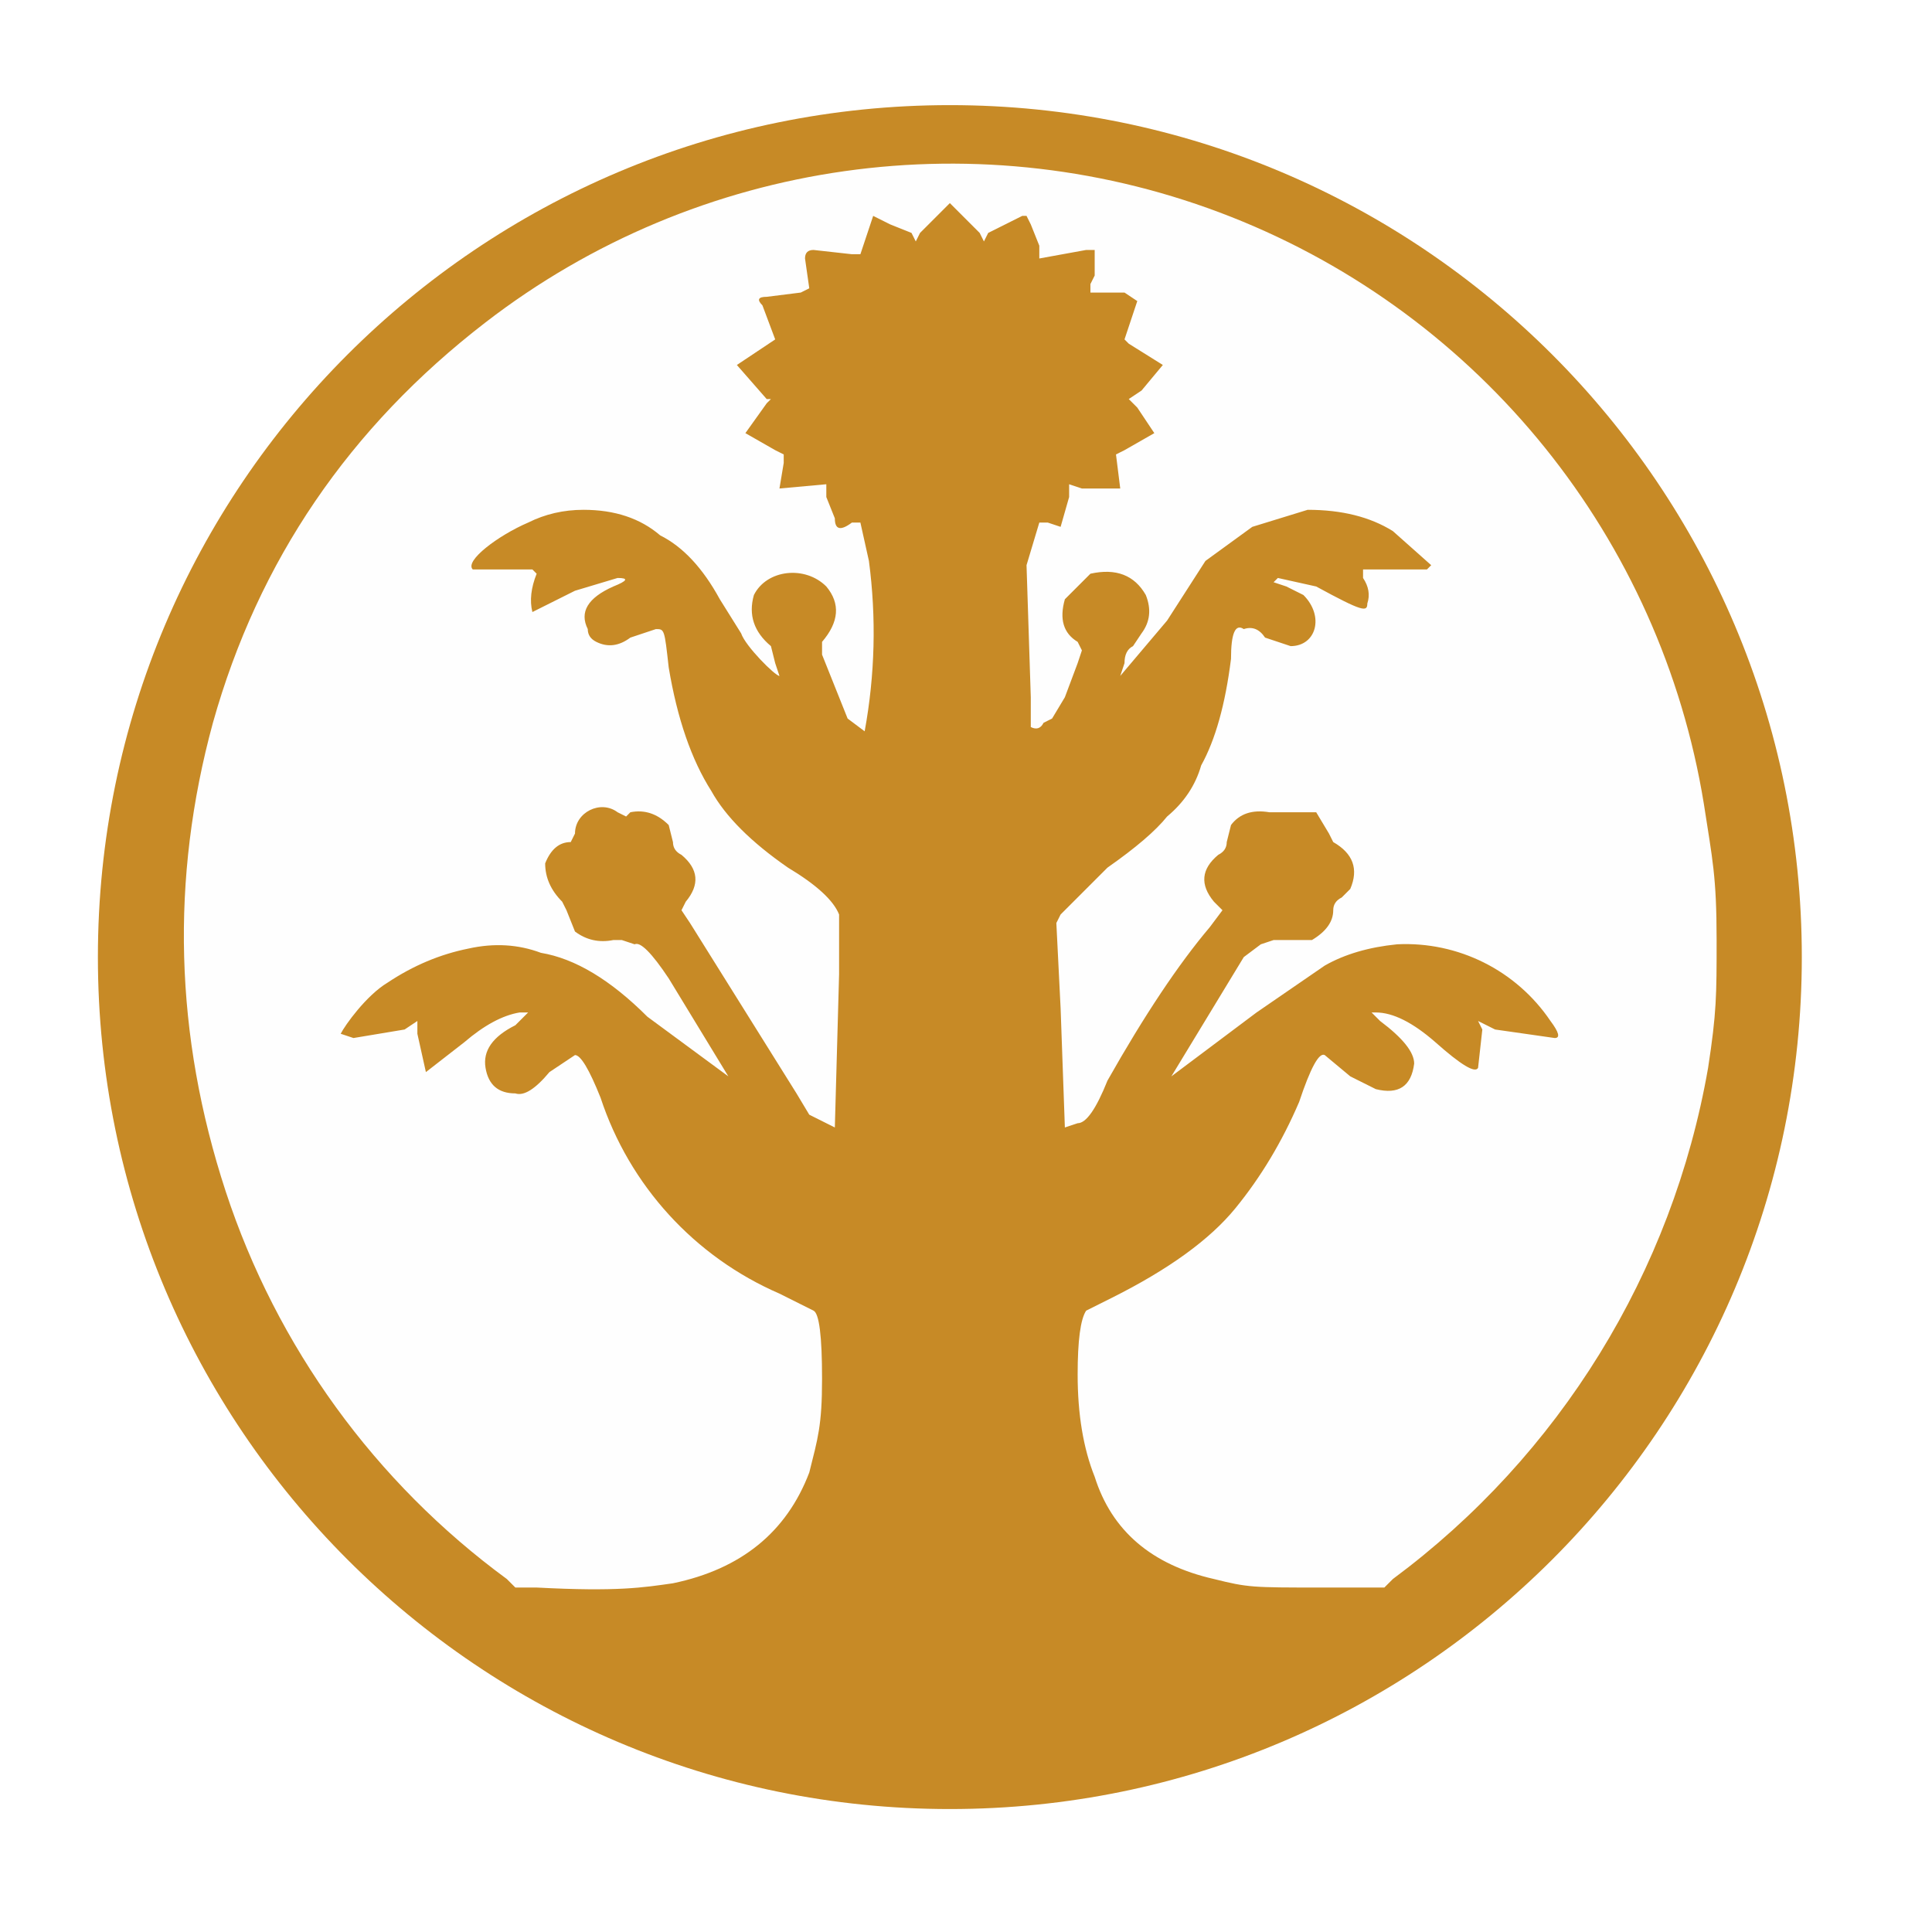
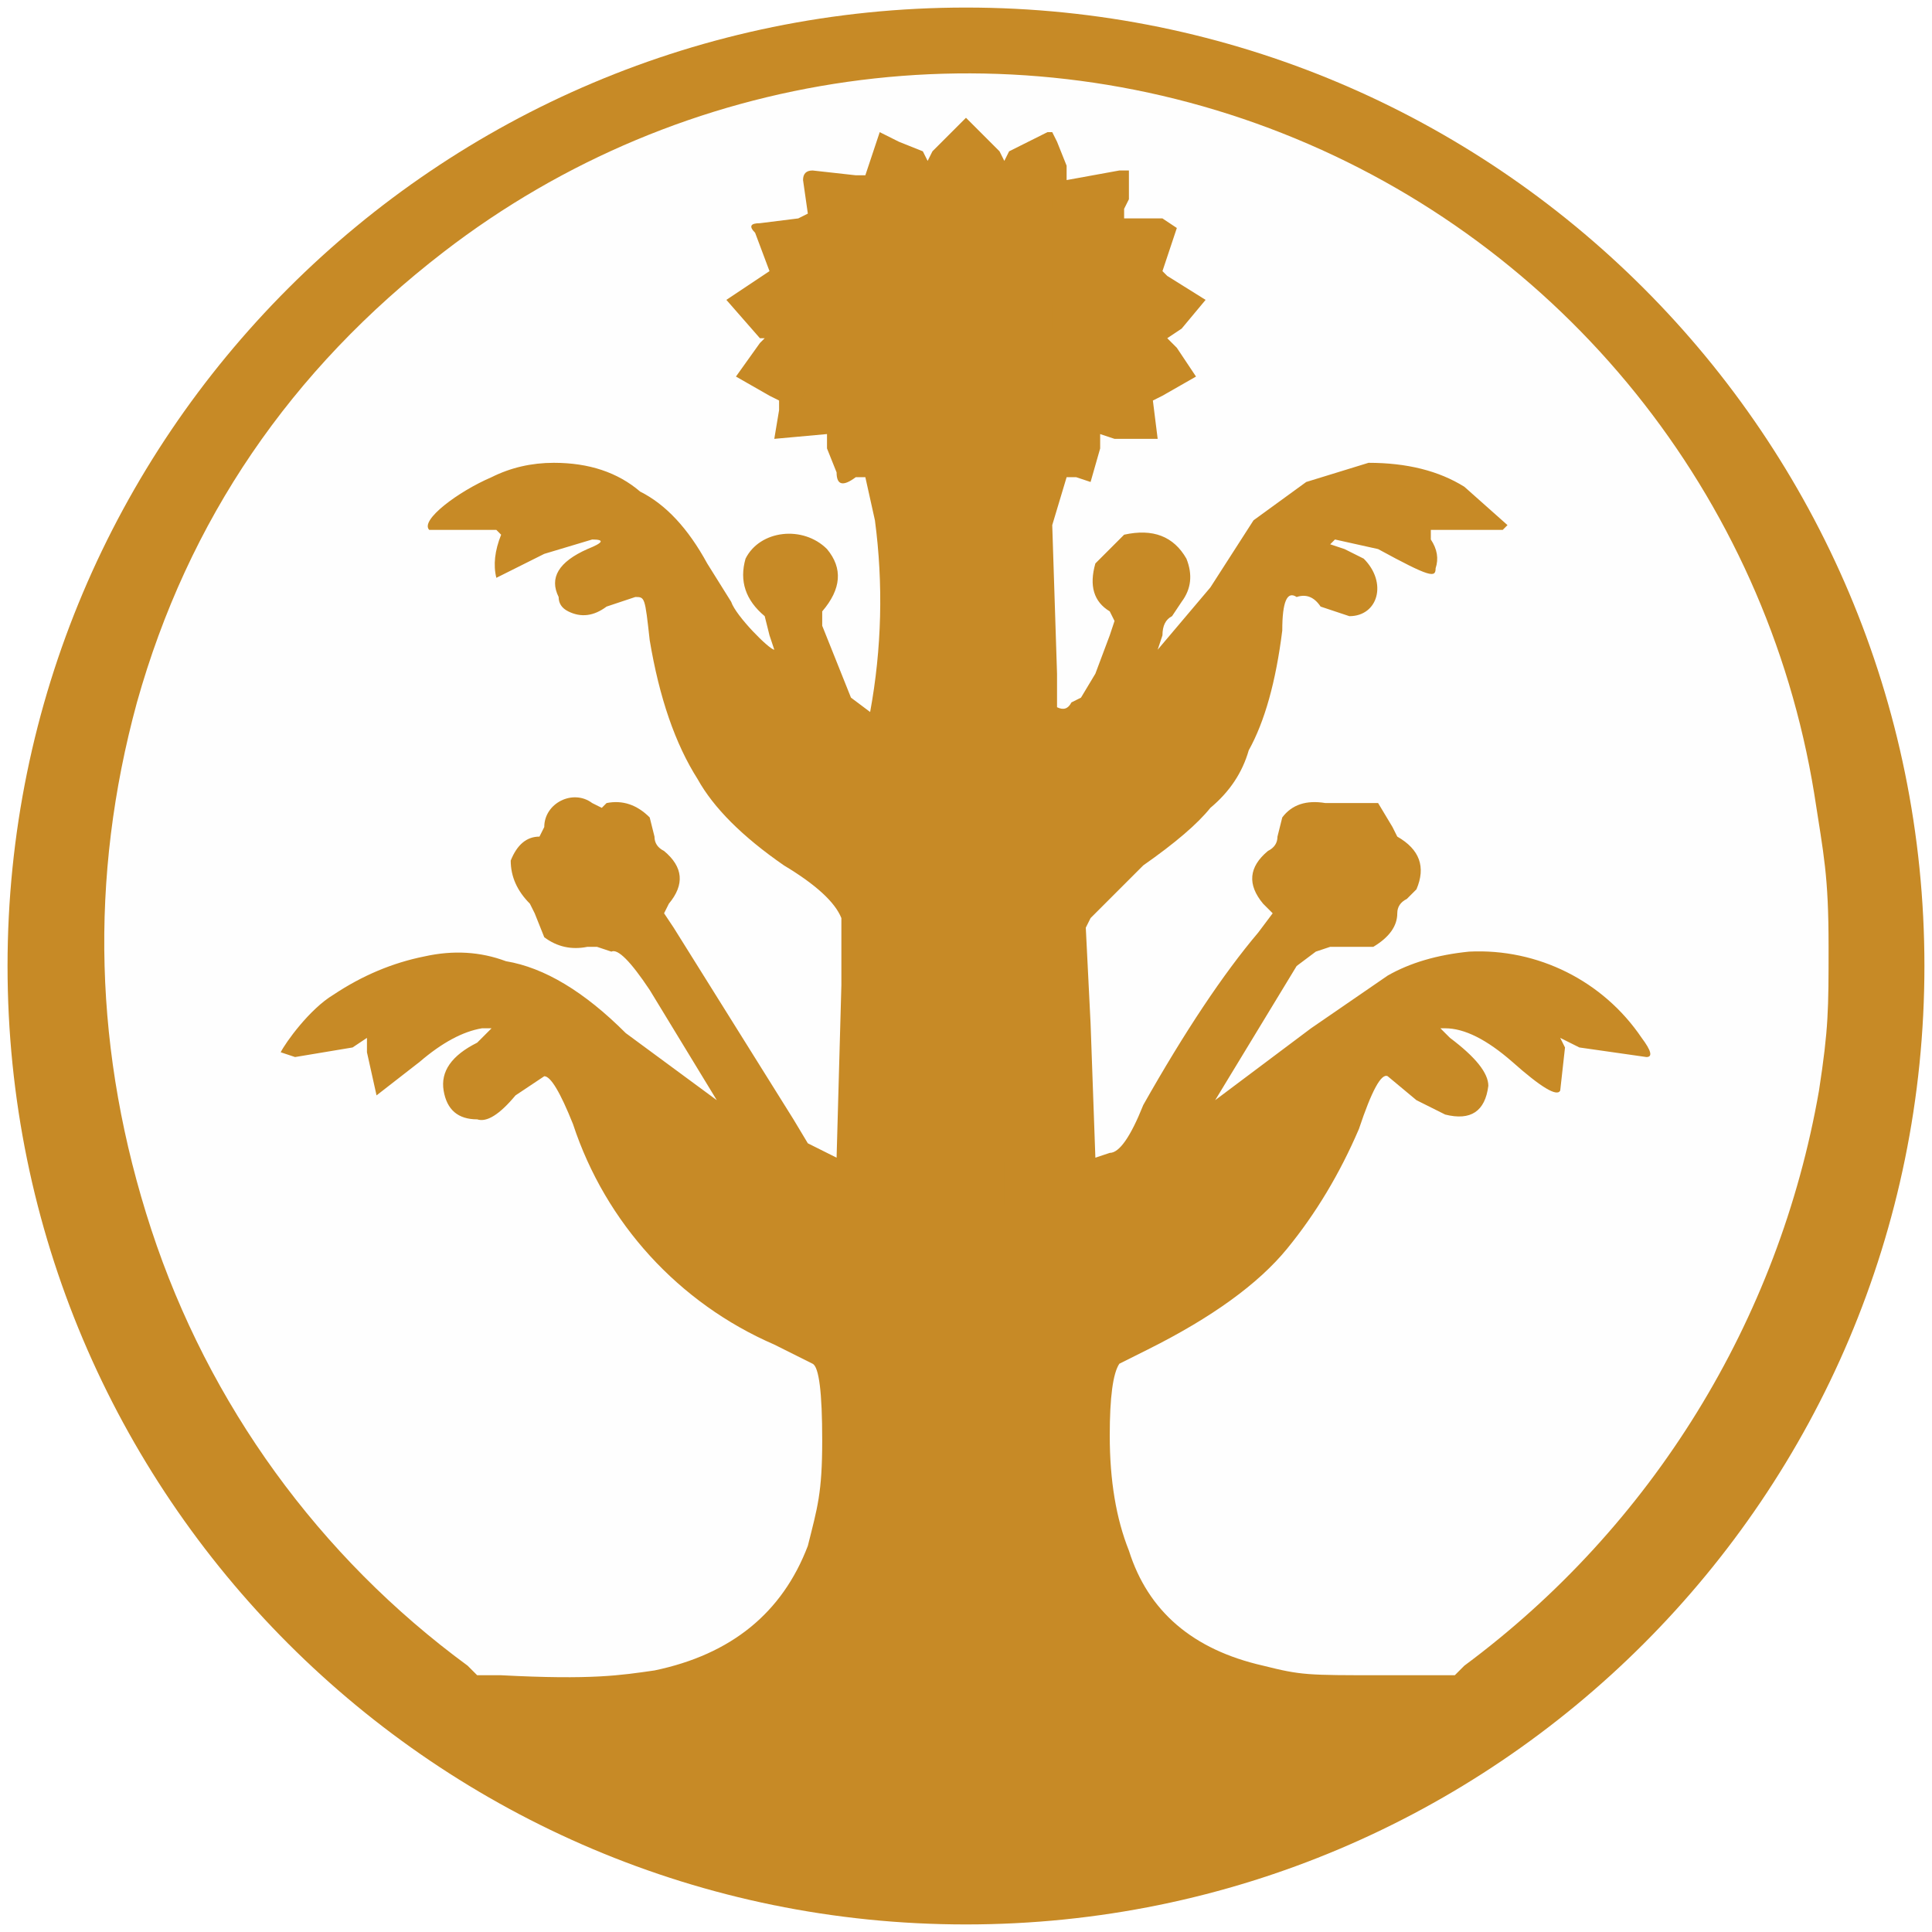
- <svg xmlns="http://www.w3.org/2000/svg" viewBox="20 72 120 120" width="512" height="512">
-   <g style="fill:#010203">
-     <path d="M76 180a48 48 0 0 1-34-17 50 50 0 0 1-12-27v-10a49 49 0 0 1 44-45h8q10 1 19 5a48 48 0 0 1 27 48q-1 13-7 23a49 49 0 0 1-37 23zm7-1 8-2-4-1q-4-2-5-5-2-3-1-10l1-8 6-4 5-3 4-6 3-4 4 1 1 1h2-1l-3-3h-1l1-1h4l3 1 1 1h-1l-1-2v-1l3 1 2 1-2-2-5-1-3 1q-2 0-5 3l-3 2-8 5-6 3q-6 4-5 11v7q0 7-3 10l-3 2-4 1 2 1zm-18-3 7-3q4-3 4-12 1-5-2-8l-5-3-5-3-4-6-1-1a19 19 0 0 0 10 11l3 2 3 3v3l-1 4q-1 7-6 10l-6 2h-1l3 1zm31 0 2-1h1-1l-4-1a12 12 0 0 1-10-9l-1-6 1-4 5-4 6-4 5-8-1 1-4 7-7 4-4 3-2 5 2 10q1 5 7 6l4 1zm-36-3q7 0 10-3l3-7v-7 2l-1 6q-2 6-9 7l-5 1h-3l1 1zm42 0 1-1h-6l-6-3-3-2q-2-4-2-10v-2 1l-1 2q0 6 2 10l3 3 3 1 7 1zm-42-3q8 0 10-7l1-5v-4l-3-1q-4-2-6-5l-5-8-1-2-1 1-3 1-2-1v-1l1-2-1 1-3 2-1-1v-2h-1l-3 1h-1v-1l1-1a11 11 0 0 1 9-5l6 2 4 3 3 3v-1l-4-6h-2l-2-1-1-1v-1q-2-3 0-4l2-2h3q2 0 3 2v1l1 2-1 1v1l6 8 2 4 1 1v-13l-3-3-5-5q-2-3-2-7l-1-3-1 1h-2l-1-1v-2h-1l-2 1h-1v-2h-4q0-2 4-4l4-1q3 0 5 2l3 4 2 3v-3l2-2 3 1v7l1 2h1v-11l-1-1h-1v-1l-1-1h-1l-2-1 1-2h-2l-1-1 1-1v-2l-1-1v-1l1-1h1v-1l-1-1 1-1h2v-3h3v1l1-2v-1l3 1 1-1 1-1 1 1 1 1h1l2-1 1 1v2l3-1h1v3h2v3l1 1 1 1-1 1-1 1 1 1v2h-2v3h-3v2h-2v1l-1 2 1 9 1-2 1-2v-1l-1-2 1-2 2-1q2 0 3 2v2l-1 1h1v-2l2-2a9 9 0 0 1 7-5l3 1q3 0 5 2v2h-4l1 1-1 1q0 1 0 0l-3-1v3h-5v1l-4 10-4 3-2 3-1 4 1 8q1 1 2-2l6-10h1l-1-1v-2l1-1v-1q0-2 2-2h4l1 2h1l1 2-1 2-1 1v1l-2 1h-2l-1 1-4 6 4-3 4-4 5-1 5 1q3 1 5 4v2l-4-1v1l-1 1v1l-3-2-2-1h1l1 2-1 1q-1 2-3 1l-1-1-1-1-2 3-3 6-8 6-2 1-1 3q0 4 2 6 1 5 7 7h11l11-11a50 50 0 0 0 8-37 47 47 0 1 0-91 24 49 49 0 0 0 17 24h1zm16-17v-3l-3-2-4-3h-1v-1h1l4 1 3 3 1 1 1-1v-1h-1l-4-3-3-1-11-7-6-4h-2l-2 1-4 1 4-1h1l-1 1-1 2 4-2h3l1 1h-1l-3 2v1h2l1-2h3l4 4q2 7 9 9zm4-8v-10l-2-2v-1 13h1zm-4-15-1 10v3h1l1 1v-13zm7 13v-3l-1-9q-1-4-4-7l-1-1v-1l1 1q4 3 5 7l2 8-1-8q0-4-3-7l-7-4-9-6-1-2-2-4-3-1-2-1-4 1h4l-1 1h-1 5l2 1-1 1-2 1-1 1 1-1h4l2 5 4 6 2 2 3 2 2 3 4 4 2 6v6zm-9-3v-12h-1 1v2zm-6-1-8-11-1 1h1l2 2zm24-1 5-8 1-1h1l-1-1-1 1-6 11zm-34-9zm43 0zm-13-4 6-6 1-4-1 3q-2 4-6 7l-3 2h1zm-29 2zm3 0zm38 0v-1h-1zm-3 0zm-40-1h-1v1zm46 1v-1h-1zm-31-1-2-1-4-5-2-4-1-1 3 6 4 3zm15-3 4-4 3-5q0-3 2-4h4v1-1l-3-1v-1l3-1h3-1v-1h4-1q-3-2-6 0-3 1-4 5l-3 3-7 4-3 2-1 1 1 1v-1l3-1h1l-1 1-2 1v2l1 1h1zm-26 1h-1zm37 0zm-40 0zm43 0zm-21-5 1-1v-13l-1 1h-1l-1-1h-1l1 7-1 6 1 1zm-4-2v-10zm7-1v-10l-1 7 1 5zm6-2zm-19-2zl1-1-1-1h-1zv1zm19 0zl1-1-1-1-1 1h-1l1 1zm0 0v1zm-21 1zm23 0zm0 0zm-11-10zh-1zm-3 0zh-1zm6-1h1l1 1v-2 1zl-1 1 1 1zm-9 1 1-1h-2zm-3-2zv-1l-1-1v-1h-1l-2 1 2 1h1v1zm17-1zl2-1-1-1h-1l1-1 1-1-1-1h-1v-1l1-1v-1h-2l-1 1v1h1l1 2v1l-1 2-1 1v1h1l1 1zm-8 0zh1v-1h-5v1h3m-5 0-1-1v1zm10 0v-1h-1v1zm-9-4 1-1q0-2 3-2l2 1v4h1v-5h-2v-1l-1-1h-1l-1 1v1h-2l-1 2v2l1 1v-1zm4 1 1-1-2-1-1 1q-1 1 1 1zm-7 0v-2l-1 1zm13 0 1-1-1-1h-1zm-16-1zl2-1v-3h-3v1l1 1 1 1h-1l-1 1h-1zm4-4zm11 1zh-2zm-12-3 3 1h1v-1h1l1-1h2l1 2v-1h2l2 1v-1l1-1-2 1h-2l1-1-1-2-2 2-1-2h-1l-1 2h-1l-1-1-1-1v3h-1l-2-1z" />
-     <path d="m79 164-1-5v-5q2-6 7-9l5-1-3 2q-6 3-7 8v11z" />
+ <svg xmlns="http://www.w3.org/2000/svg" width="512" height="512" version="1.1" viewBox="20 72 120 120">
+   <g transform="matrix(1.125 0 0 1.125 -8.8717 -15.877)">
+     <g fill="#010203">
+       <path d="m76 180a48 48 0 0 1-34-17 50 50 0 0 1-12-27v-10a49 49 0 0 1 44-45h8q10 1 19 5a48 48 0 0 1 27 48q-1 13-7 23a49 49 0 0 1-37 23zm7-1 8-2-4-1q-4-2-5-5-2-3-1-10l1-8 6-4 5-3 4-6 3-4 4 1 1 1h2-1l-3-3h-1l1-1h4l3 1 1 1h-1l-1-2v-1l3 1 2 1-2-2-5-1-3 1q-2 0-5 3l-3 2-8 5-6 3q-6 4-5 11v7q0 7-3 10l-3 2-4 1 2 1zm-18-3 7-3q4-3 4-12 1-5-2-8l-10-6-4-6-1-1a19 19 0 0 0 10 11l3 2 3 3v3l-1 4q-1 7-6 10l-6 2h-1l3 1zm31 0 2-1h1-1l-4-1a12 12 0 0 1-10-9l-1-6 1-4 5-4 6-4 5-8-1 1-4 7-7 4-4 3-2 5 2 10q1 5 7 6l4 1zm-36-3q7 0 10-3l3-7v-7 2l-1 6q-2 6-9 7l-5 1h-3l1 1zm42 0 1-1h-6l-6-3-3-2q-2-4-2-10v-2 1l-1 2q0 6 2 10l3 3 3 1 7 1zm-42-3q8 0 10-7l1-5v-4l-3-1q-4-2-6-5l-5-8-1-2-1 1-3 1-2-1v-1l1-2-1 1-3 2-1-1v-2h-1l-3 1h-1v-1l1-1a11 11 0 0 1 9-5l6 2 4 3 3 3v-1l-4-6h-2l-2-1-1-1v-1q-2-3 0-4l2-2h3q2 0 3 2v1l1 2-1 1v1l6 8 2 4 1 1v-13l-8-8q-2-3-2-7l-1-3-1 1h-2l-1-1v-2h-1l-2 1h-1v-2h-4q0-2 4-4l4-1q3 0 5 2l3 4 2 3v-3l2-2 3 1v7l1 2h1v-11l-1-1h-1v-1l-1-1h-1l-2-1 1-2h-2l-1-1 1-1v-2l-1-1v-1l1-1h1v-1l-1-1 1-1h2v-3h3v1l1-2v-1l3 1 2-2 2 2h1l2-1 1 1v2l3-1h1v3h2v3l2 2-2 2 1 1v2h-2v3h-3v2h-2v1l-1 2 1 9 2-4v-1l-1-2 1-2 2-1q2 0 3 2v2l-1 1h1v-2l2-2a9 9 0 0 1 7-5l3 1q3 0 5 2v2h-4l1 1-1 1q0 1 0 0l-3-1v3h-5v1l-4 10-4 3-2 3-1 4 1 8q1 1 2-2l6-10h1l-1-1v-2l1-1v-1q0-2 2-2h4l1 2h1l1 2-1 2-1 1v1l-2 1h-2l-1 1-4 6 4-3 4-4 5-1 5 1q3 1 5 4v2l-4-1v1l-1 1v1l-3-2-2-1h1l1 2-1 1q-1 2-3 1l-2-2-2 3-3 6-8 6-2 1-1 3q0 4 2 6 1 5 7 7h11l11-11a50 50 0 0 0 8-37 47.056 47.056 0 1 0-91 24 49 49 0 0 0 17 24h1zm16-17v-3l-3-2-4-3h-1v-1h1l4 1 4 4 1-1v-1h-1l-4-3-3-1-11-7-6-4h-2l-2 1-4 1 4-1h1l-1 1-1 2 4-2h3l1 1h-1l-3 2v1h2l1-2h3l4 4q2 7 9 9zm4-8v-10l-2-2v-1 13h1zm-4-15-1 10v3h1l1 1v-13zm7 13v-3l-1-9q-1-4-4-7l-1-1v-1l1 1q4 3 5 7l2 8-1-8q0-4-3-7l-7-4-9-6-3-6-3-1-2-1-4 1h4l-1 1h-1 5l2 1-1 1-2 1-1 1 1-1h4l2 5 4 6 2 2 3 2 2 3 4 4 2 6v6zm-9-3v-12h-1 1v2zm-6-1-8-11-1 1h1l2 2zm24-1 5-8 1-1h1l-1-1-1 1-6 11zm-34-9m43 0m-13-4 6-6 1-4-1 3q-2 4-6 7l-3 2h1zm-29 2m3 0m38 0v-1h-1zm-3 0m-40-1h-1v1zm46 1v-1h-1zm-31-1-2-1-4-5-2-4-1-1 3 6 4 3zm15-3 4-4 3-5q0-3 2-4h4v1-1l-3-1v-1l3-1h3-1v-1h4-1q-3-2-6 0-3 1-4 5l-3 3-7 4-3 2-1 1 1 1v-1l3-1h1l-1 1-2 1v2l1 1h1zm-26 1h-1zm37 0m-40 0m43 0m-21-5 1-1v-13l-1 1h-1l-1-1h-1l1 7-1 6 1 1zm-4-2v-10zm7-1v-10l-1 7 1 5zm6-2m-19-2m0 0 1-1-1-1h-1zm0 0v1zm19 0m0 0 1-1-1-1-1 1h-1l1 1zm0 0v1zm-21 1m23 0m-11-10m0 0h-1zm-3 0m0 0h-1zm6-1h1l1 1v-2 1zm0 0-1 1 1 1zm-9 1 1-1h-2zm-3-2m0 0v-1l-1-1v-1h-1l-2 1 2 1h1v1zm17-1m0 0 2-1-1-1h-1l2-2-1-1h-1v-1l1-1v-1h-2l-1 1v1h1l1 2v1l-1 2-1 1v1h1l1 1zm-8 0h1v-1h-5v1h3m-5 0-1-1v1zm10 0v-1h-1v1zm-9-4 1-1q0-2 3-2l2 1v4h1v-5h-2v-1l-1-1h-1l-1 1v1h-2l-1 2v2l1 1v-1zm4 1 1-1-2-1-1 1q-1 1 1 1zm-7 0v-2l-1 1zm13 0 1-1-1-1h-1zm-16-1m0 0 2-1v-3h-3v1l2 2h-1l-1 1h-1zm4-4m11 1m0 0h-2zm-12-3 3 1h1v-1h1l1-1h2l1 2v-1h2l2 1v-1l1-1-2 1h-2l1-1-1-2-2 2-1-2h-1l-1 2h-1l-2-2v3h-1l-2-1z" />
+       <path d="m79 164-1-5v-5q2-6 7-9l5-1-3 2q-6 3-7 8v11z" />
+     </g>
+     <g transform="matrix(.26458 0 0 .26458 26.08 78.53)" fill="#c78a26">
+       <circle cx="200" cy="200" r="200" />
+       <path d="m188 380-37-7 2-1q16-5 23-10l9-10q6-10 8-31l-1-24v-16q2-13 12-22 8-10 30-18a124 124 0 0 0 40-25q11-10 17-12c6-2 8-3 16-3l10 1q10 3 18 11l2 2q-3 1-12-4-11-4-12-3l1 1q7 3 7 10v2l-1-1-2-1q-3-4-9-7-11-5-19 0l-1 1 3 1q7 3 11 8 3 2 2 3 0 5-5 3l-4-4q-6-6-12-4-8 0-15 14-7 13-15 21c-5 5-9 8-20 14q-16 8-21 15c-4 7-6 14-6 29q0 24 6 36 5 12 17 17l21 7-5 1a163 163 0 0 1-58 6m13-73c-1-17 0-23 3-30q5-12 25-22l12-7c-2 0-17 6-23 10q-16 10-20 28a94 94 0 0 0 3 35v3z" />
+       <path d="m136 368-12-5 4-1c30-2 44-12 51-33 2-8 3-13 3-24v-12q-2-8-9-12l-11-6q-12-5-19-12-14-10-21-31l-3-8q2-1 8 11 7 14 15 21 8 8 21 15c10 5 13 7 17 11 7 7 9 13 9 31l-2 22q-3 16-13 24-9 5-22 9l-11 2zm117 1q-16-3-25-10-13-8-16-29c-2-11-2-27 0-35q2-9 11-16l8-5c16-9 20-11 26-18 7-6 10-10 17-23q4-9 7-9v1l-2 6q-7 17-17 27c-7 8-13 12-26 18q-15 7-16 13-3 4-3 16 0 11 3 21a44 44 0 0 0 24 30c8 3 15 5 31 6h3l-3 2-16 6z" />
+       <path d="m112 356-6-3 10-1q14 1 22-2 26-6 33-29l3-20v-12q-1-4 1-2 4 5 4 23-1 18-9 30-6 9-17 14c-8 3-22 5-34 5h-3zm159 3q-21-2-32-10l-9-9q-5-7-8-18c-2-10-2-24 0-30l4-6 1 1-1 6q-1 24 8 39l10 10q10 8 26 10h15l10 1-5 3-6 3zm-85-76-10-9-10-5a71 71 0 0 1-35-34q-5-12-12-15l-5-1q-6 0-10 5l-6 4q-4 0-3-4c0-2 8-8 13-10l3-2-8-2q-5-1-11 2l-12 8-1 1v-2q0-6 6-10l3-2-2 1-12 4-10 3c-1 0 5-6 8-7l11-6 10-1 11 1q10 3 21 14c14 13 23 18 41 25l20 10 10 8q2 1-1 4l-3 5-3-3q-5-6-11-9c-4-3-12-6-16-7q-6-2 3 2l20 14 4 4 1 2-1 4-1 7-1 3zm11-28-2-2v-26c0-30 0-29 3-24 5 7 6 12 6 36v14l-4 4zm-10-8c-4-3-4-1-3-15l2-41 3 3 3 2v54z" />
+       <path d="m208 241-1-14q0-15-4-22c-3-6-5-9-15-17l-19-17-9-8q-10-10-14-26-4-14-7-15-4-3-8-2l-7 1q-4 3-5 1v-3l10-5 3-1q0-2-5-4l-6-1q-5-1-11 4l-4 2v-3l6-6 2-1h-1l-12 2h-7l1-1 12-5 7-1 10 1 10 7q4 2 9 13l5 8c7 9 15 14 33 24 14 7 19 10 25 16q12 11 14 27l2 25 1 20v2l-2 1h-2l-3-39q-3-17-14-29-7-8-10-8l3 4q17 16 19 40l2 34-4 3-4 2z" />
+       <path d="m178 242h-1v-4l1-35v-12l-1-3-10-10-14-12q-11-12-15-33v-8l3 9q4 15 10 23l15 16 9 7 5 6 3 2-1 19zm-21-8q-4-2-4-5c-4-8-12-22-19-30q-5-7-7-6-3 0-3-3 0-2 2-2l2-1q1-2 6 5a238 238 0 0 1 28 43zm81 1 11-19c7-12 20-29 22-29h2l2 1v4l-4 1c-2 0-15 19-22 33l-3 6-3 1zm-122-43q-4-2-1-6 1-2 4 1l2 2-1 2q-2 2-4 1m165 0q-2-1-2-3l3-3q2-1 3 1 3 2 0 4-2 2-4 1m-59-6-1-3q1-3 12-10a60 60 0 0 0 25-39q3-10 4-9l-2 14-4 15q-6 11-21 22l-12 12zm-101-1-2-4q0-4 4-4 3-1 4 2 2 5-3 6zm10 0-1-3 1-3h5c2 3-1 8-5 6m134-1q-3-2 0-5h4l1 3-1 3zm9 0q-2-1-2-3l1-3q5-3 8 2 1 5-4 5zm-164-1q-3-4 2-7l3 1 1 4-1 2zm175 0-1-2v-3l5-2q3 2 2 6l-4 2z" />
+       <path d="m218 177-4-5q-4-6-2-6l10-8-10 5-3 2-3-2-2-2 5-5 12-6q20-10 27-18l9-12q6-12 12-16 7-5 16-5l12 2 9 5-10-1-9-1 1 2q5 2 6 6v2l-3-2q-7-5-12-4l-6 1q-4 1-5 4h1c4 1 11 4 12 6v3q-1 2-5-1l-8-1-5 1q-5 1-8 13l-8 20q-6 9-17 17l-8 6-3 3zm-90-2-2-1v-4h4l2 3-2 3zm142 1q-4-5 1-6 4-1 4 3l-1 1-2 1zm-154-2-1-2q0-3 3-3l3 1 1 2-1 2-2 1-1 1zm164 0-2-2q0-3 3-3 4-1 4 3l-3 3zm-81-17-8-5v-6a204 204 0 0 0 0-44l-1-3 1-1 3-1 6 6 5-5q1-3 4 0l1 1-1 3-1 22 1 27-2 3-4 3-2 1zm-14-7-1-1 1-5a159 159 0 0 0-1-48l4 9q3 12 0 35c-1 12 0 11-3 10m27 0v-5c-1-9-2-22-1-30q1-12 3-16l2-4v5c-2 7-2 12-2 23l1 24 1 2-2 1zm-45-10-2-3-2-9-1-3-2-1c-5-3-3-11 4-11q4 1 5 6 1 3-2 5l-1 1v3l4 13z" />
+       <path d="m231 139q3-6 3-12l-1-3q-3-2-2-8 6-6 11 1v5l-4 3-1 5q-1 8-4 10l-3 1zm-33-42-3-6v-1l-3 3-4 2-2-5-1-2-2 2-7 5c-1 0-2-8-1-10h9l3 1q4 2 7 1l6 2q5 0 6-3l3-1h13q4-2 3 2l-2 7-6-3q-3-4-3-2l-2 6-6-4h-1l-5 7z" />
+       <path d="m164 85 3-6 1-1h-3l-8-2 8-8-2-1-7-4-1-1 1-1 8-3h3l-2-1-5-9h12v-1l-2-8q-1-3 4-1l7 3 1 1v-3l1-5q0-4 5-1l6 6 1-2q1-7 5-9c2 0 5 6 6 9q0 3 1 1c1-3 7-7 9-7l2 9v2l1-1 7-3q5-2 4 1l-2 9h2l8-1 2 1q-1 5-5 8l-1 2h2l6 2 3 2-9 6v1l6 5 1 2-1 1-7 1h-2l1 2 2 7-3-1-7-2-1-1 1-2v-6l2-2q6-5 4-11l-5-5q-2 0-1-1v-5q-2-6-8-6l-5 1-2 2h-2q-1-4-5-6h-5q-5 0-7 4-1 4-5 1-6-4-12 2l-1 4v3l-1 1q-3 1-5 4-2 7 4 12l2 1-1 3 1 4v2l-6 3q-5 2-4-1" />
+       <path d="m199 85-2-1-2-2-1 1q-3 3-5 0l-1-4v-2l2-1q4-3 6-1h8l5 1 3 2-1 2q-1 3-5 1l-2 1q-2 5-5 3m-20-3q-4-4-1-7 2-2 4 1l2 1v5zm37 0-1-1v-2l2-3 3-2 1 1 2 3-2 3-2 1zm-5-9h-3l1-2 1-8q-3-5-9-7-6 0-10 5l-1 5 1 6-5 2-3-4-1-3q-3-2 0-5l2-3q1-6 8-7h2v-2q1-5 7-5l4 2 1 3v2h2l6 2 2 6 2 2v5l-2 3q-1 4-3 4z" />
+       <path d="m197 72q-6-4-2-10 2-2 5-2t5 2q3 3 2 6-4 7-10 4m-23-1q-5-5-2-9 4-3 7-2l-1 2q-2 3 1 7l1 1-2 1-1 1zm47 0v-2q2-3 0-7v-2h5q3 2 3 5t-4 6l-2 1zm-42-14q-3-4 0-8h6l1 1-2 2-3 4q0 2-2 1m40-1-3-4q-3-2-1-3h6q3 5 0 8-2 2-2-1" />
+     </g>
+     <path transform="matrix(.26458 0 0 .26458 26.08 78.53)" d="m103 348h-5l-2-2a184 184 0 0 1-66-91q-18-55-3-110 16-57 64-94a179 179 0 0 1 286 113c2 13 3 17 3 32 0 13 0 17-2 30a190 190 0 0 1-74 120l-2 2h-15c-16 0-17 0-25-2q-22-5-28-24-4-10-4-24 0-12 2-15l6-3q20-10 29-21t15-25q4-12 6-11l6 5 6 3q8 2 9-6 0-4-8-10l-2-2h1q6 0 14 7 9 8 10 6l1-9-1-2 4 2 14 2q2 0-1-4a41 41 0 0 0-36-18q-10 1-17 5l-16 11-20 15 17-28 4-3 3-1h9q5-3 5-7 0-2 2-3l2-2q3-7-4-11l-1-2-3-5h-11q-6-1-9 3l-1 4q0 2-2 3-6 5-1 11l2 2-3 4q-11 13-24 36-4 10-7 10l-3 1-1-28-1-20 1-2 11-11q10-7 14-12 6-5 8-12 5-9 7-25 0-9 3-7 3-1 5 2l6 2c6 0 8-7 3-12l-4-2-3-1 1-1 9 2c11 6 12 6 12 4q1-3-1-6v-2h15l1-1-9-8q-8-5-20-5l-13 4-11 8-9 14-11 13 1-3q0-3 2-4l2-3q3-4 1-9-4-7-13-5l-6 6q-2 7 3 10l1 2-1 3-3 8-3 5-2 1q-1 2-3 1v-7l-1-31 3-10h2l3 1 2-7v-3l3 1h9l-1-8 2-1 7-4-4-6-2-2 3-2 5-6-8-5-1-1 3-9-3-2h-8v-2l1-2v-6h-2l-11 2v-3l-2-5-1-2h-1l-8 4-1 2-1-2-7-7-7 7-1 2-1-2-5-2-4-2-3 9h-2l-9-1q-2 0-2 2l1 7-2 1-8 1q-3 0-1 2l3 8-9 6 7 8h1l-1 1-5 7 7 4 2 1v2l-1 6 11-1v3l2 5q0 4 4 1h2l2 9a128 128 0 0 1-1 40l-4-3-6-15v-3q6-7 1-13c-5-5-14-4-17 2q-2 7 4 12l1 4 1 3c-1 0-8-7-9-10l-5-8q-6-11-14-15-7-6-18-6-7 0-13 3c-7 3-15 9-13 11h14l1 1q-2 5-1 9l10-5 10-3q4 0-1 2-9 4-6 10 0 2 2 3 4 2 8-1l6-2c2 0 2 0 3 9q3 18 10 29 5 9 18 18 10 6 12 11v14l-1 36-6-3-3-5-25-40-2-3 1-2q5-6-1-11-2-1-2-3l-1-4q-4-4-9-3l-1 1-2-1c-4-3-10 0-10 5l-1 2q-4 0-6 5 0 5 4 9l1 2 2 5q4 3 9 2h2l3 1q2-1 8 8l14 23-19-14q-13-13-25-15-8-3-17-1-10 2-19 8c-5 3-10 10-11 12l3 1 12-2 3-2v3l2 9 9-7q7-6 13-7h2l-3 3q-8 4-7 10t7 6q3 1 8-5l6-4q2 0 6 10a76 76 0 0 0 42 46l8 4q2 1 2 16c0 11-1 14-3 22q-8 21-32 26c-7 1-13 2-32 1" fill="#fefefe" />
  </g>
-   <g style="fill:#c78a26" transform="matrix(0.2645833,0,0,0.2645833,26.08036,78.52976)">
-     <circle cx="200" cy="200" r="200" />
-     <path d="m188 380-37-7 2-1q16-5 23-10l9-10q6-10 8-31l-1-24v-16q2-13 12-22 8-10 30-18a124 124 0 0 0 40-25q11-10 17-12c6-2 8-3 16-3l10 1q10 3 18 11l2 2q-3 1-12-4-11-4-12-3l1 1q7 3 7 10v2l-1-1-2-1q-3-4-9-7-11-5-19 0l-1 1 3 1q7 3 11 8 3 2 2 3 0 5-5 3l-4-4q-6-6-12-4-8 0-15 14-7 13-15 21c-5 5-9 8-20 14q-16 8-21 15c-4 7-6 14-6 29q0 24 6 36 5 12 17 17l21 7-5 1a163 163 0 0 1-58 6m13-73c-1-17 0-23 3-30q5-12 25-22l12-7c-2 0-17 6-23 10q-16 10-20 28a94 94 0 0 0 3 35v3z" />
-     <path d="m136 368-12-5 4-1c30-2 44-12 51-33 2-8 3-13 3-24v-12q-2-8-9-12l-11-6q-12-5-19-12-14-10-21-31l-3-8q2-1 8 11 7 14 15 21 8 8 21 15c10 5 13 7 17 11 7 7 9 13 9 31l-2 22q-3 16-13 24-9 5-22 9l-11 2zm117 1q-16-3-25-10-13-8-16-29c-2-11-2-27 0-35q2-9 11-16l8-5c16-9 20-11 26-18 7-6 10-10 17-23q4-9 7-9v1l-2 6q-7 17-17 27c-7 8-13 12-26 18q-15 7-16 13-3 4-3 16 0 11 3 21a44 44 0 0 0 24 30c8 3 15 5 31 6h3l-3 2-16 6z" />
-     <path d="m112 356-6-3 10-1q14 1 22-2 26-6 33-29l3-20v-12q-1-4 1-2 4 5 4 23-1 18-9 30-6 9-17 14c-8 3-22 5-34 5h-3zm159 3q-21-2-32-10l-9-9q-5-7-8-18c-2-10-2-24 0-30l4-6 1 1-1 6q-1 24 8 39l10 10q10 8 26 10h15l10 1-5 3-6 3zm-85-76-10-9-10-5a71 71 0 0 1-35-34q-5-12-12-15l-5-1q-6 0-10 5l-6 4q-4 0-3-4c0-2 8-8 13-10l3-2-8-2q-5-1-11 2l-9 6-3 2-1 1v-2q0-6 6-10l3-2-2 1-12 4-10 3c-1 0 5-6 8-7l11-6 10-1 11 1q10 3 21 14c14 13 23 18 41 25l20 10 10 8q2 1-1 4l-3 5-3-3q-5-6-11-9c-4-3-12-6-16-7q-6-2 3 2l20 14 4 4 1 2-1 4-1 7-1 3zm11-28-2-2v-26c0-30 0-29 3-24 5 7 6 12 6 36v14l-2 2-2 2zm-10-8c-4-3-4-1-3-15l2-41 3 3 3 2v54z" />
-     <path d="m208 241-1-14q0-15-4-22c-3-6-5-9-15-17l-19-17-9-8q-10-10-14-26-4-14-7-15-4-3-8-2l-7 1q-4 3-5 1v-3l10-5 3-1q0-2-5-4l-6-1q-5-1-11 4l-4 2v-3l6-6 2-1h-1l-12 2h-7l1-1 12-5 7-1 10 1 10 7q4 2 9 13l5 8c7 9 15 14 33 24 14 7 19 10 25 16q12 11 14 27l2 25 1 20v2l-2 1h-2l-3-39q-3-17-14-29-7-8-10-8l3 4q17 16 19 40l2 34-4 3-4 2z" />
-     <path d="M178 242h-1v-4l1-35v-12l-1-3-10-10-14-12q-11-12-15-33v-8l3 9q4 15 10 23l15 16 9 7 5 6 3 2-1 19zm-21-8q-4-2-4-5c-4-8-12-22-19-30q-5-7-7-6-3 0-3-3 0-2 2-2l2-1q1-2 6 5a238 238 0 0 1 28 43zm81 1 11-19c7-12 20-29 22-29h2l2 1v4l-4 1c-2 0-15 19-22 33l-3 6-3 1zm-122-43q-4-2-1-6 1-2 4 1l2 2-1 2q-2 2-4 1m165 0q-2-1-2-3l2-2 1-1q2-1 3 1 3 2 0 4-2 2-4 1m-59-6-1-3q1-3 12-10a60 60 0 0 0 25-39q3-10 4-9l-2 14-4 15q-6 11-21 22l-12 12zm-101-1-2-4q0-4 4-4 3-1 4 2 2 5-3 6zm10 0-1-3 1-3h5c2 3-1 8-5 6m134-1q-3-2 0-5h4l1 3-1 3zm9 0q-2-1-2-3l1-3q5-3 8 2 1 5-4 5m-164-1q-3-4 2-7l3 1 1 4-1 2zm175 0-1-2v-3l5-2q3 2 2 6l-4 2z" />
-     <path d="m218 177-4-5q-4-6-2-6l10-8-10 5-3 2-3-2-2-2 5-5 12-6q20-10 27-18l9-12q6-12 12-16 7-5 16-5l12 2 9 5-10-1-9-1 1 2q5 2 6 6v2l-3-2q-7-5-12-4l-6 1q-4 1-5 4h1c4 1 11 4 12 6v3q-1 2-5-1l-8-1-5 1q-5 1-8 13l-8 20q-6 9-17 17l-8 6-3 3zm-90-2-2-1v-4h4l2 3-2 3zm142 1q-4-5 1-6 4-1 4 3l-1 1-2 1zm-154-2-1-2q0-3 3-3l3 1 1 2-1 2-2 1-1 1zm164 0-2-2q0-3 3-3 4-1 4 3l-3 3zm-81-17-8-5v-6a204 204 0 0 0 0-44l-1-3 1-1 3-1 6 6 5-5q1-3 4 0l1 1-1 3-1 22 1 27-2 3-4 3-2 1zm-14-7-1-1 1-5a159 159 0 0 0-1-48l4 9q3 12 0 35c-1 12 0 11-3 10m27 0v-5c-1-9-2-22-1-30q1-12 3-16l2-4v5c-2 7-2 12-2 23l1 24 1 2-2 1zm-45-10-2-3-2-9-1-3-2-1c-5-3-3-11 4-11q4 1 5 6 1 3-2 5l-1 1v3l4 13z" />
-     <path d="M231 139q3-6 3-12l-1-3q-3-2-2-8 6-6 11 1v5l-4 3-1 5q-1 8-4 10l-3 1zm-33-42-3-6v-1l-3 3-4 2-2-5-1-2-2 2-7 5c-1 0-2-8-1-10h9l3 1q4 2 7 1l3 1 3 1q5 0 6-3l3-1h13q4-2 3 2l-2 7-6-3q-3-4-3-2l-2 6-6-4h-1l-5 7z" />
-     <path d="m164 85 3-6 1-1h-3l-8-2 6-6 2-2-2-1-7-4-1-1 1-1 8-3h3l-2-1-5-9h12v-1l-2-8q-1-3 4-1l7 3 1 1v-3l1-5q0-4 5-1l5 5 1 1 1-2q1-7 5-9c2 0 5 6 6 9q0 3 1 1c1-3 7-7 9-7l2 9v2l1-1 7-3q5-2 4 1l-2 9h2l8-1 2 1q-1 5-5 8l-1 2h2l6 2 3 2-9 6v1l6 5 1 2-1 1-7 1h-2l1 2 2 7-3-1-7-2-1-1 1-2v-6l2-2q6-5 4-11l-5-5q-2 0-1-1v-5q-2-6-8-6l-5 1-2 2h-2q-1-4-5-6h-5q-5 0-7 4-1 4-5 1-6-4-12 2l-1 4v3l-1 1q-3 1-5 4-2 7 4 12l2 1-1 3 1 4v2l-6 3q-5 2-4-1" />
-     <path d="m199 85-2-1-2-2-1 1q-3 3-5 0l-1-4v-2l2-1q4-3 6-1h8l5 1 3 2-1 2q-1 3-5 1l-2 1q-2 5-5 3m-20-3q-4-4-1-7 2-2 4 1l2 1v5zm37 0-1-1v-2l2-3 3-2 1 1 2 3-2 3-2 1zm-5-9h-3l1-2 1-8q-3-5-9-7-6 0-10 5l-1 5 1 6-5 2-3-4-1-3q-3-2 0-5l2-3q1-6 8-7h2v-2q1-5 7-5l4 2 1 3v2h2l6 2 2 6 2 2v5l-2 3q-1 4-3 4z" />
-     <path d="M197 72q-6-4-2-10 2-2 5-2t5 2q3 3 2 6-4 7-10 4m-23-1q-5-5-2-9 4-3 7-2l-1 2q-2 3 1 7l1 1-2 1-1 1zm47 0v-2q2-3 0-7v-2h5q3 2 3 5t-4 6l-2 1zm-42-14q-3-4 0-8h6l1 1-2 2-3 4q0 2-2 1m40-1-3-4q-3-2-1-3h6q3 5 0 8-2 2-2-1" />
-   </g>
-   <path d="M103 348h-5l-2-2a184 184 0 0 1-66-91q-18-55-3-110 16-57 64-94a179 179 0 0 1 286 113c2 13 3 17 3 32 0 13 0 17-2 30a190 190 0 0 1-74 120l-2 2h-15c-16 0-17 0-25-2q-22-5-28-24-4-10-4-24 0-12 2-15l6-3q20-10 29-21t15-25q4-12 6-11l6 5 6 3q8 2 9-6 0-4-8-10l-2-2h1q6 0 14 7 9 8 10 6l1-9-1-2 4 2 14 2q2 0-1-4a41 41 0 0 0-36-18q-10 1-17 5l-16 11-20 15 17-28 4-3 3-1h9q5-3 5-7 0-2 2-3l2-2q3-7-4-11l-1-2-3-5h-11q-6-1-9 3l-1 4q0 2-2 3-6 5-1 11l2 2-3 4q-11 13-24 36-4 10-7 10l-3 1-1-28-1-20 1-2 11-11q10-7 14-12 6-5 8-12 5-9 7-25 0-9 3-7 3-1 5 2l6 2c6 0 8-7 3-12l-4-2-3-1 1-1 9 2c11 6 12 6 12 4q1-3-1-6v-2h15l1-1-9-8q-8-5-20-5l-13 4-11 8-9 14-11 13 1-3q0-3 2-4l2-3q3-4 1-9-4-7-13-5l-6 6q-2 7 3 10l1 2-1 3-3 8-3 5-2 1q-1 2-3 1v-7l-1-31 3-10h2l3 1 2-7v-3l3 1h9l-1-8 2-1 7-4-4-6-2-2 3-2 5-6-8-5-1-1 3-9-3-2h-8v-2l1-2v-6h-2l-11 2v-3l-2-5-1-2h-1l-8 4-1 2-1-2-7-7-7 7-1 2-1-2-5-2-4-2-3 9h-2l-9-1q-2 0-2 2l1 7-2 1-8 1q-3 0-1 2l3 8-3 2-6 4 7 8h1l-1 1-5 7 7 4 2 1v2l-1 6 11-1v3l2 5q0 4 4 1h2l2 9a128 128 0 0 1-1 40l-4-3-6-15v-3q6-7 1-13c-5-5-14-4-17 2q-2 7 4 12l1 4 1 3c-1 0-8-7-9-10l-5-8q-6-11-14-15-7-6-18-6-7 0-13 3c-7 3-15 9-13 11h14l1 1q-2 5-1 9l10-5 10-3q4 0-1 2-9 4-6 10 0 2 2 3 4 2 8-1l6-2c2 0 2 0 3 9q3 18 10 29 5 9 18 18 10 6 12 11v14l-1 36-6-3-3-5-25-40-2-3 1-2q5-6-1-11-2-1-2-3l-1-4q-4-4-9-3l-1 1-2-1c-4-3-10 0-10 5l-1 2q-4 0-6 5 0 5 4 9l1 2 2 5q4 3 9 2h2l3 1q2-1 8 8l14 23-19-14q-13-13-25-15-8-3-17-1-10 2-19 8c-5 3-10 10-11 12l3 1 12-2 3-2v3l2 9 9-7q7-6 13-7h2l-3 3q-8 4-7 10t7 6q3 1 8-5l6-4q2 0 6 10a76 76 0 0 0 42 46l8 4q2 1 2 16c0 11-1 14-3 22q-8 21-32 26c-7 1-13 2-32 1" style="fill:#fefefe" transform="matrix(0.2645833,0,0,0.2645833,26.08036,78.52976)" />
</svg>
